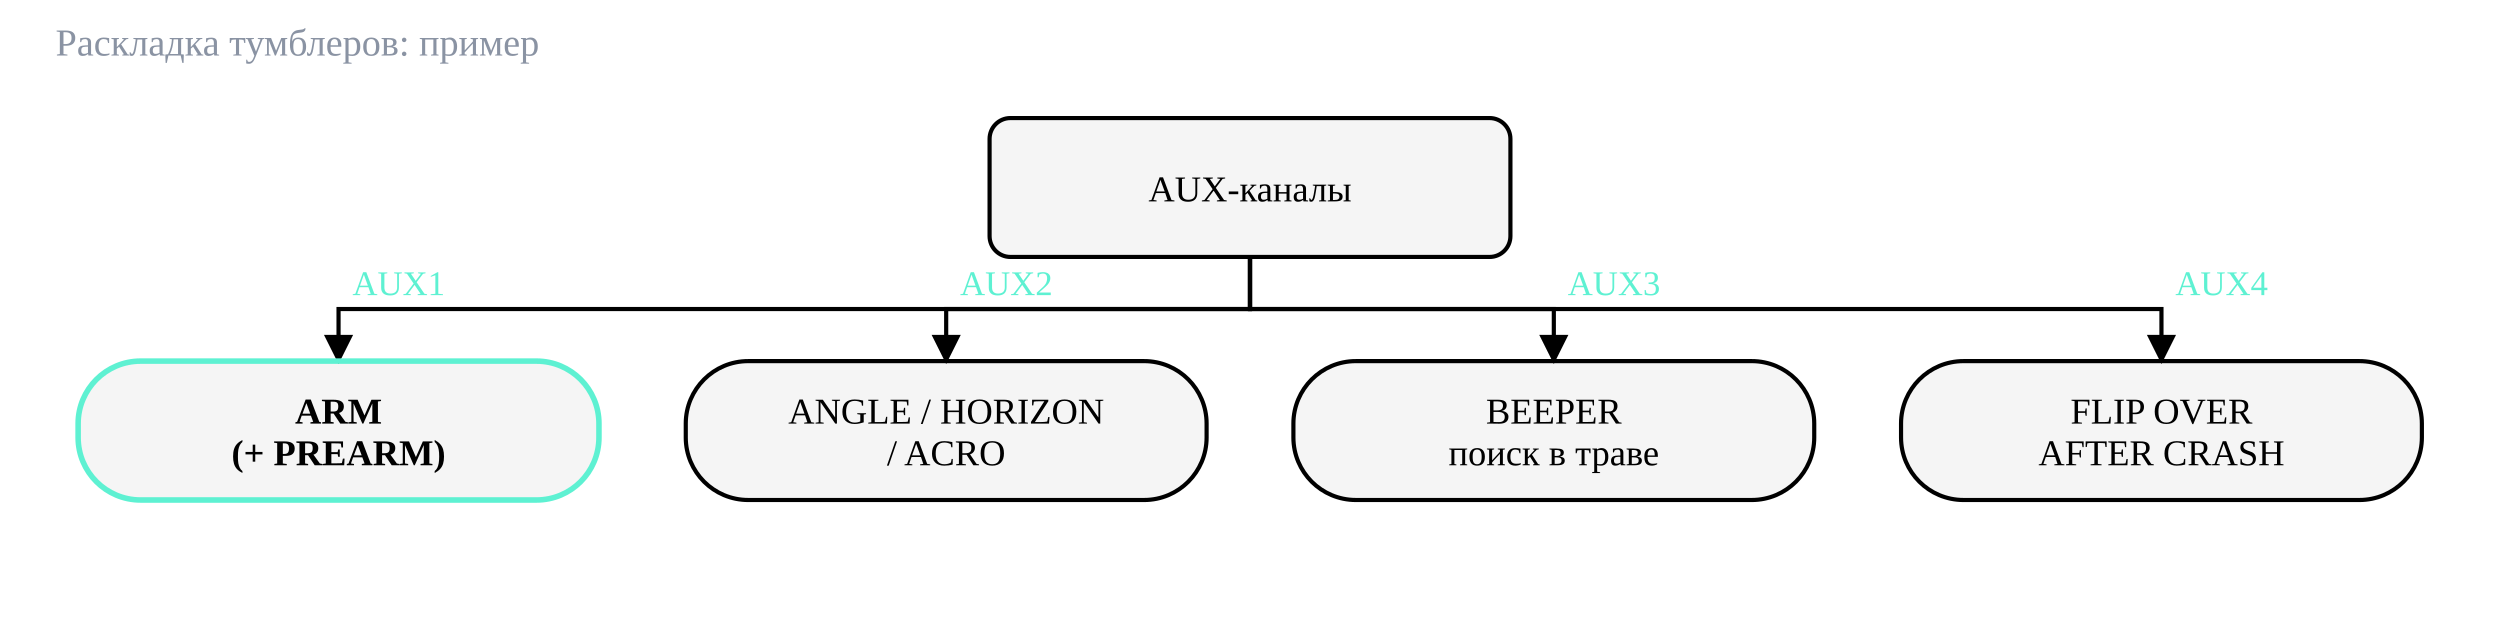
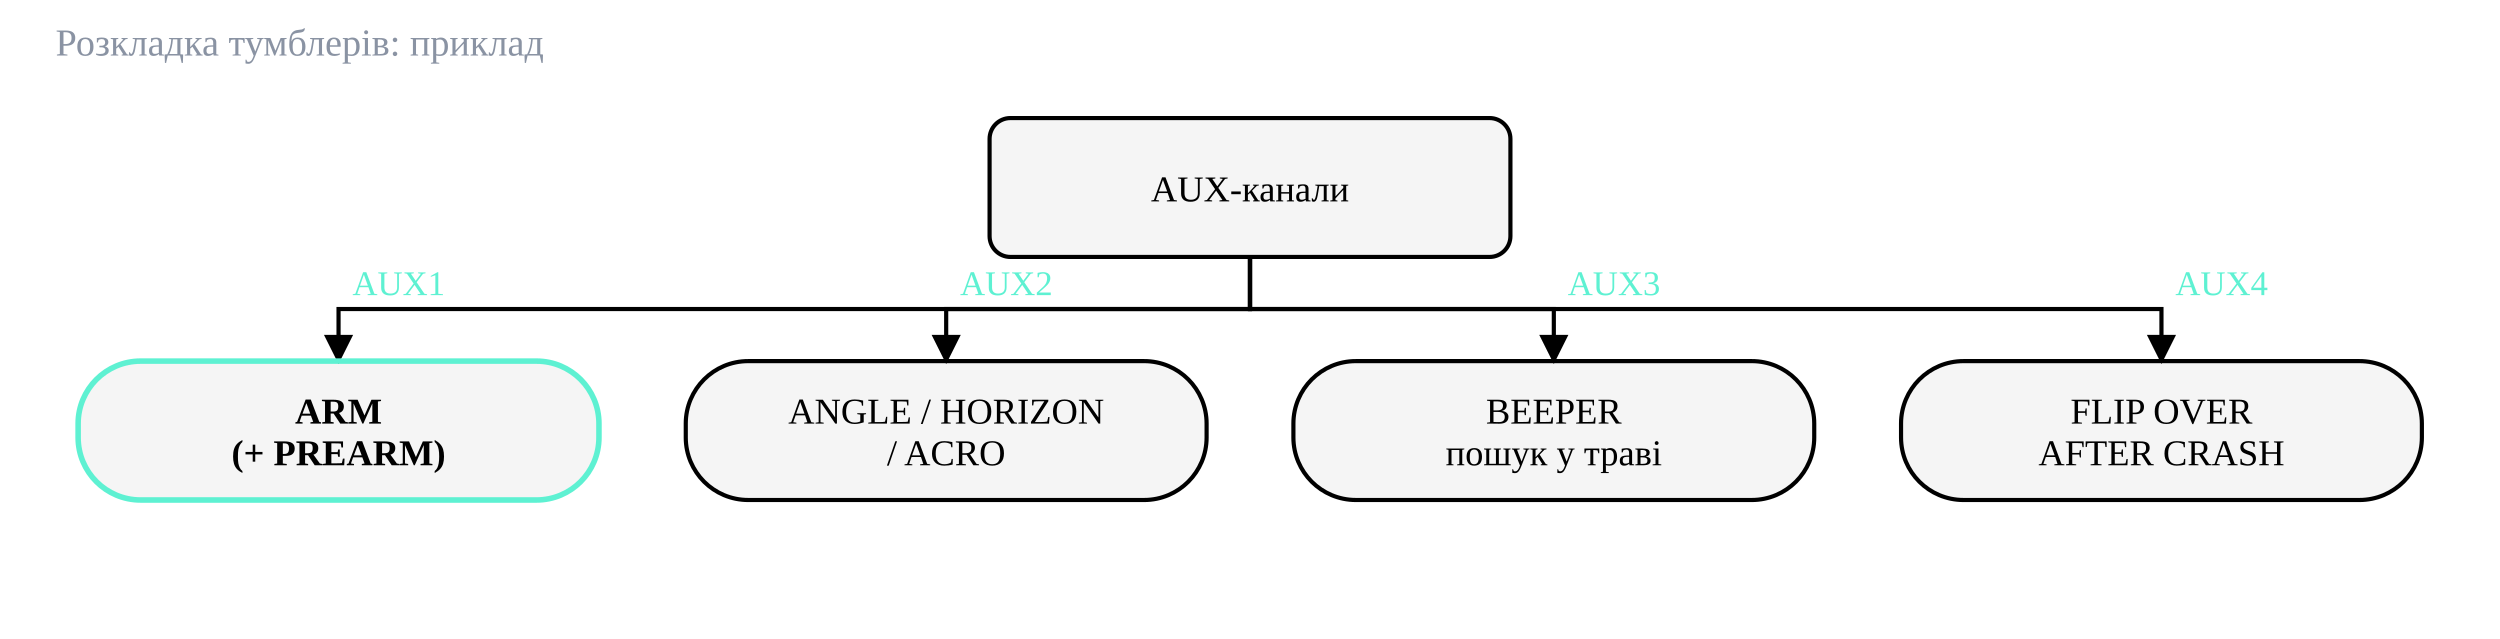
<svg xmlns="http://www.w3.org/2000/svg" viewBox="0 0 720 184" width="100%" role="img" aria-labelledby="t" style="max-width:720px;display:block;margin:0 auto">
  <style>text{font-family: var(--gc-font-mono, ui-monospace, Menlo, monospace); font-size: 12px;fill:currentColor} .m{fill:var(--gc-ink-muted, #8a93a3)} .a{fill:var(--gc-accent-hud, #5ef1d2)} .w{fill:var(--gc-signal-amber, #f0b24c)} .d{fill:var(--gc-signal-red, #e8636b)} .box{fill:var(--gc-surface-200, rgba(128,128,128,0.08));stroke:currentColor;stroke-width:1.2} .boxa{fill:var(--gc-surface-200, rgba(128,128,128,0.08));stroke:var(--gc-accent-hud, #5ef1d2);stroke-width:1.6} .ln{stroke:currentColor;stroke-width:1.2;fill:none} .lna{stroke:var(--gc-accent-hud, #5ef1d2);stroke-width:1.6;fill:none} .lnm{stroke:var(--gc-ink-muted, #8a93a3);stroke-width:1;fill:none;stroke-dasharray:4 3} .t{font-size:11px} .b{font-weight:600}</style>
  <defs>
    <marker id="ar" viewBox="0 0 10 10" refX="9" refY="5" markerWidth="7" markerHeight="7" orient="auto-start-reverse">
      <path d="M0 0L10 5L0 10z" fill="currentColor" />
    </marker>
    <marker id="ara" viewBox="0 0 10 10" refX="9" refY="5" markerWidth="7" markerHeight="7" orient="auto-start-reverse">
      <path d="M0 0L10 5L0 10z" fill="var(--gc-accent-hud, #5ef1d2)" />
    </marker>
  </defs>
-   <text x="16" y="16" text-anchor="start" class="m t">Раскладка тумблеров: пример</text>
+   <text x="16" y="16" text-anchor="start" class="m t">Розкладка тумблерів: приклад</text>
  <rect class="box" x="285.0" y="34" width="150.0" height="40" rx="6" />
-   <text x="360.0" y="58.0" text-anchor="middle" style="font-size:10.5px">AUX-каналы</text>
+   <text x="360.0" y="58.0" text-anchor="middle" style="font-size:10.5px">AUX-канали</text>
  <path class="ln" d="M360.0 74 L360.0 89.0 L97.5 89.0 L97.5 104" marker-end="url(#ar)" />
  <text x="101.5" y="85.0" text-anchor="start" class="a t" style="font-size:10px">AUX1</text>
  <rect class="boxa" x="22.5" y="104" width="150.0" height="40" rx="18" />
  <text x="97.5" y="122.0" text-anchor="middle" class="b" style="font-size:10.5px">ARM</text>
  <text x="97.5" y="134.0" text-anchor="middle" class="b" style="font-size:10.5px">(+ PREARM)</text>
  <path class="ln" d="M360.0 74 L360.0 89.0 L272.5 89.0 L272.5 104" marker-end="url(#ar)" />
  <text x="276.5" y="85.0" text-anchor="start" class="a t" style="font-size:10px">AUX2</text>
  <rect class="box" x="197.5" y="104" width="150.0" height="40" rx="18" />
  <text x="272.5" y="122.0" text-anchor="middle" style="font-size:10.5px">ANGLE / HORIZON</text>
  <text x="272.5" y="134.0" text-anchor="middle" style="font-size:10.5px">/ ACRO</text>
  <path class="ln" d="M360.0 74 L360.0 89.0 L447.5 89.0 L447.5 104" marker-end="url(#ar)" />
  <text x="451.5" y="85.0" text-anchor="start" class="a t" style="font-size:10px">AUX3</text>
  <rect class="box" x="372.5" y="104" width="150.0" height="40" rx="18" />
  <text x="447.5" y="122.0" text-anchor="middle" style="font-size:10.5px">BEEPER</text>
-   <text x="447.5" y="134.0" text-anchor="middle" style="font-size:10.5px">поиск в траве</text>
+   <text x="447.5" y="134.0" text-anchor="middle" style="font-size:10.5px">пошук у траві</text>
  <path class="ln" d="M360.0 74 L360.0 89.0 L622.5 89.0 L622.5 104" marker-end="url(#ar)" />
  <text x="626.5" y="85.0" text-anchor="start" class="a t" style="font-size:10px">AUX4</text>
  <rect class="box" x="547.5" y="104" width="150.0" height="40" rx="18" />
  <text x="622.5" y="122.0" text-anchor="middle" style="font-size:10.5px">FLIP OVER</text>
  <text x="622.5" y="134.0" text-anchor="middle" style="font-size:10.5px">AFTER CRASH</text>
</svg>
